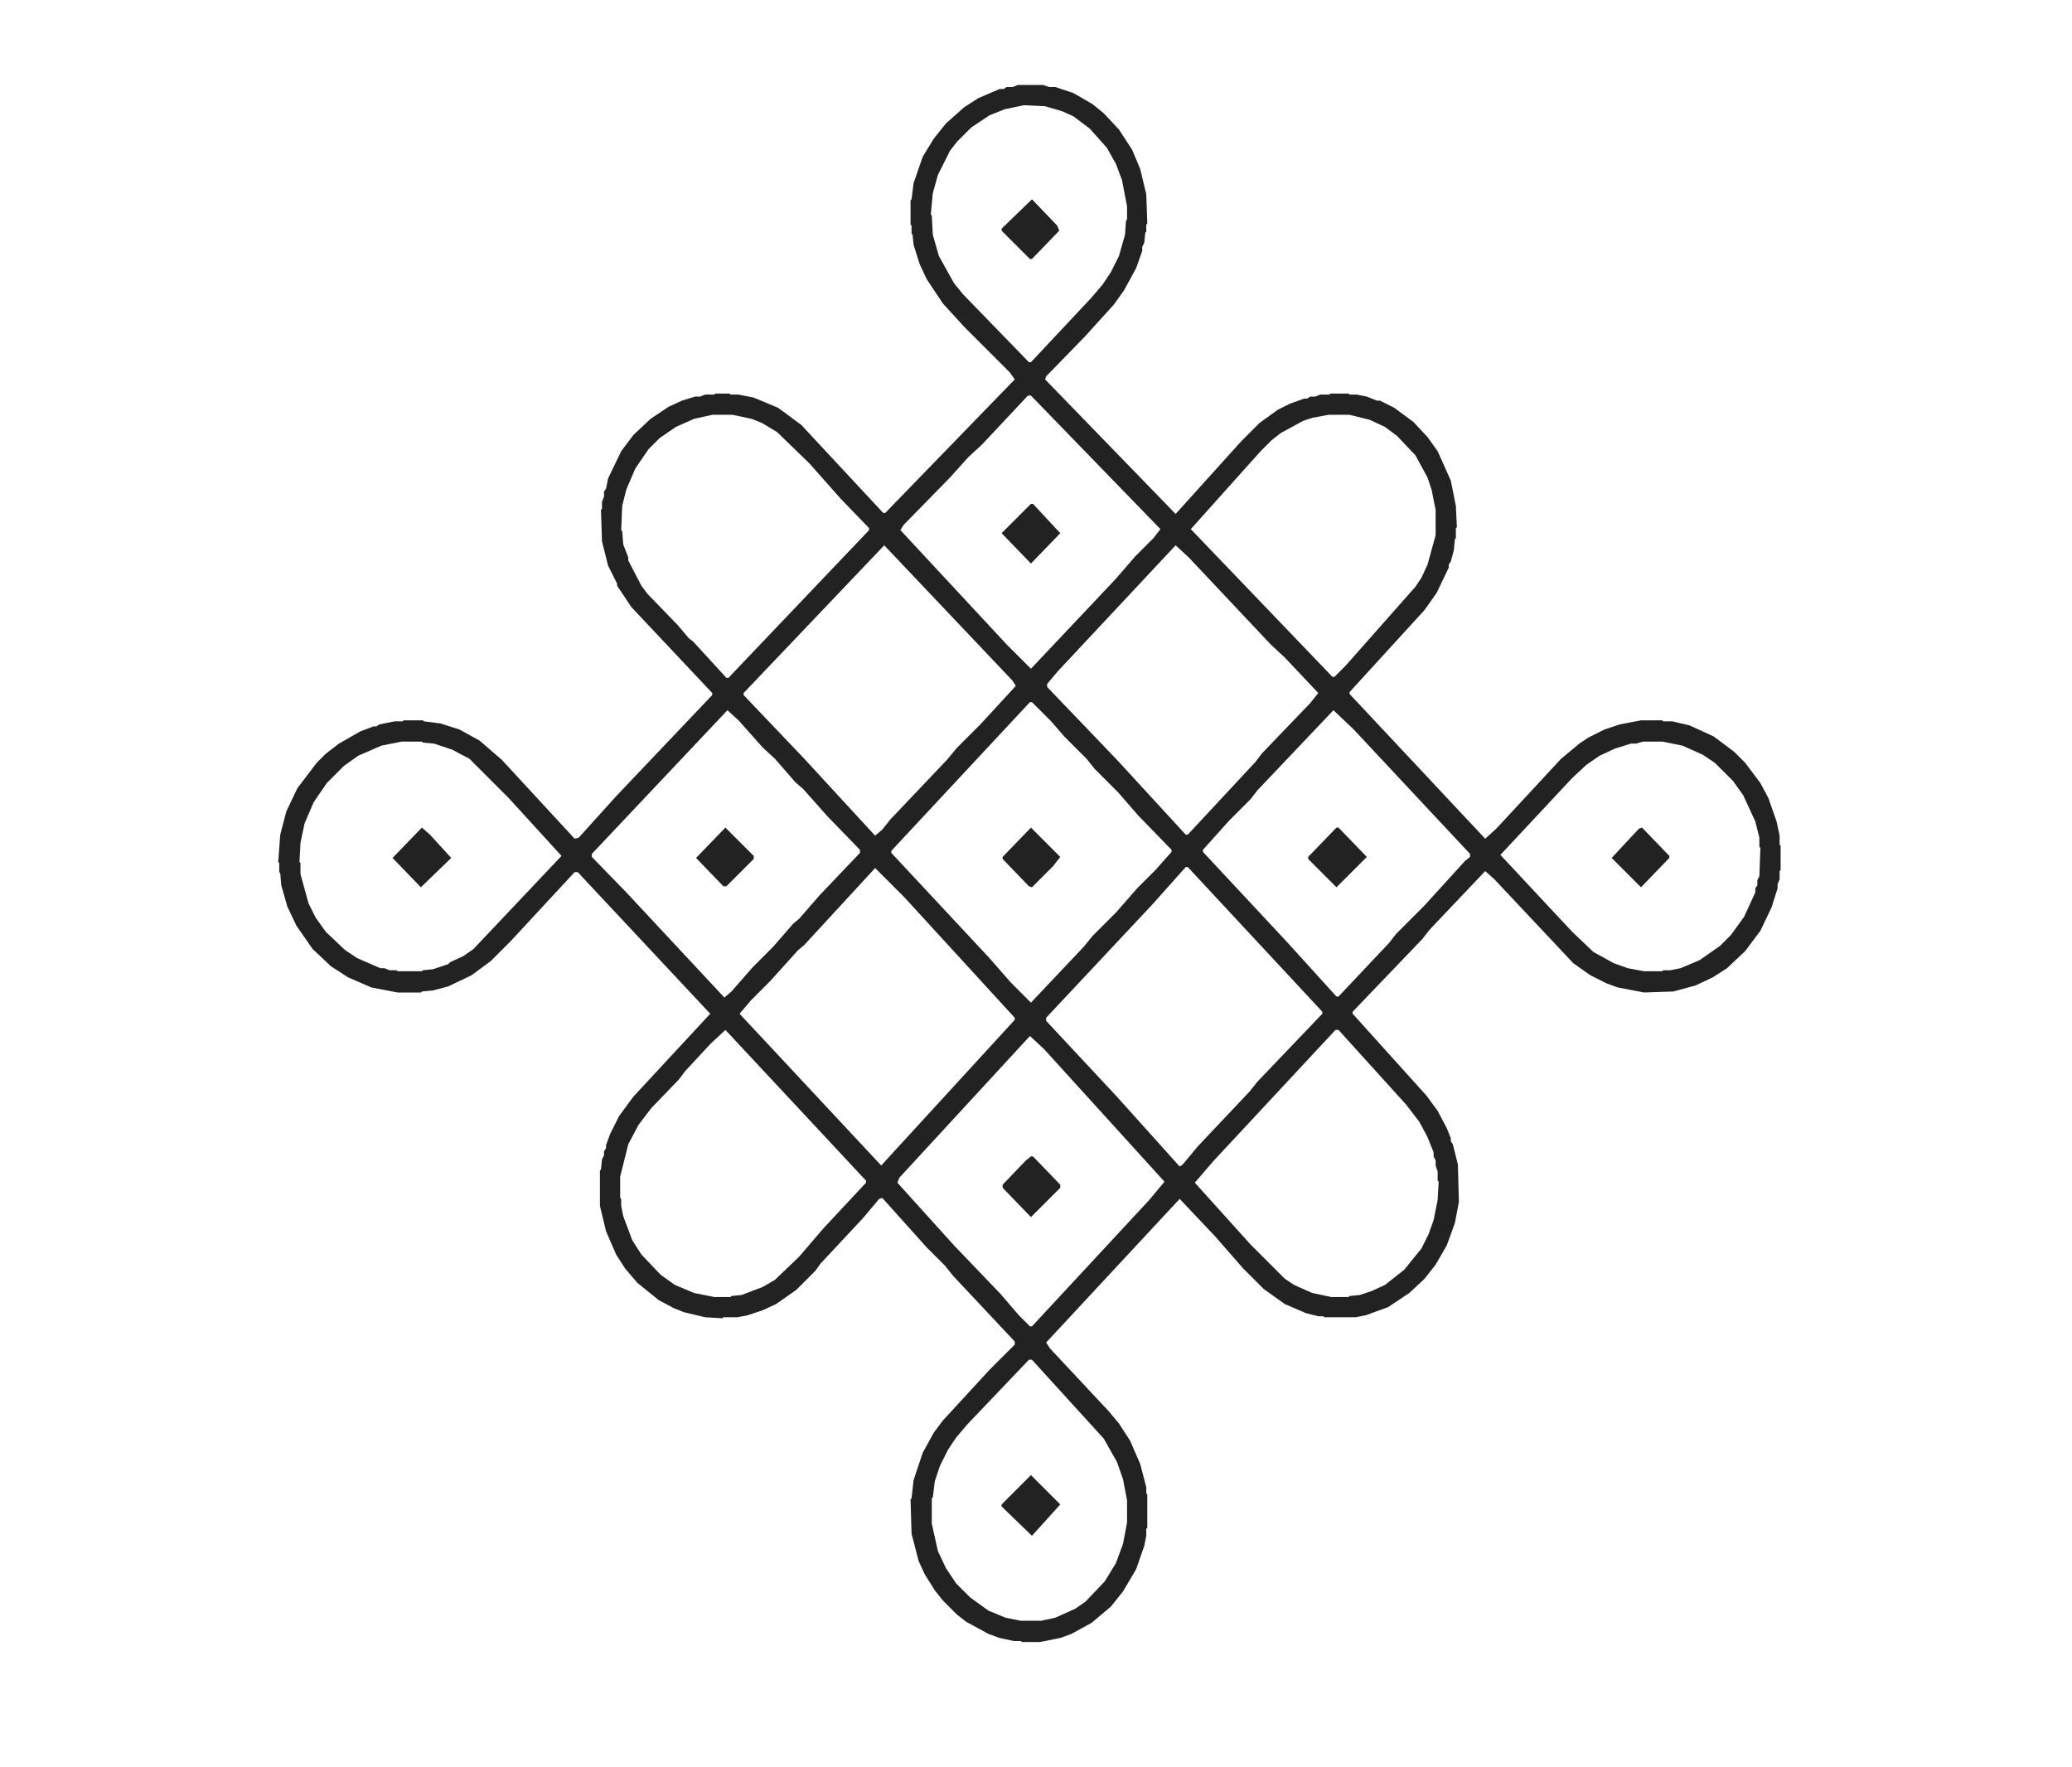
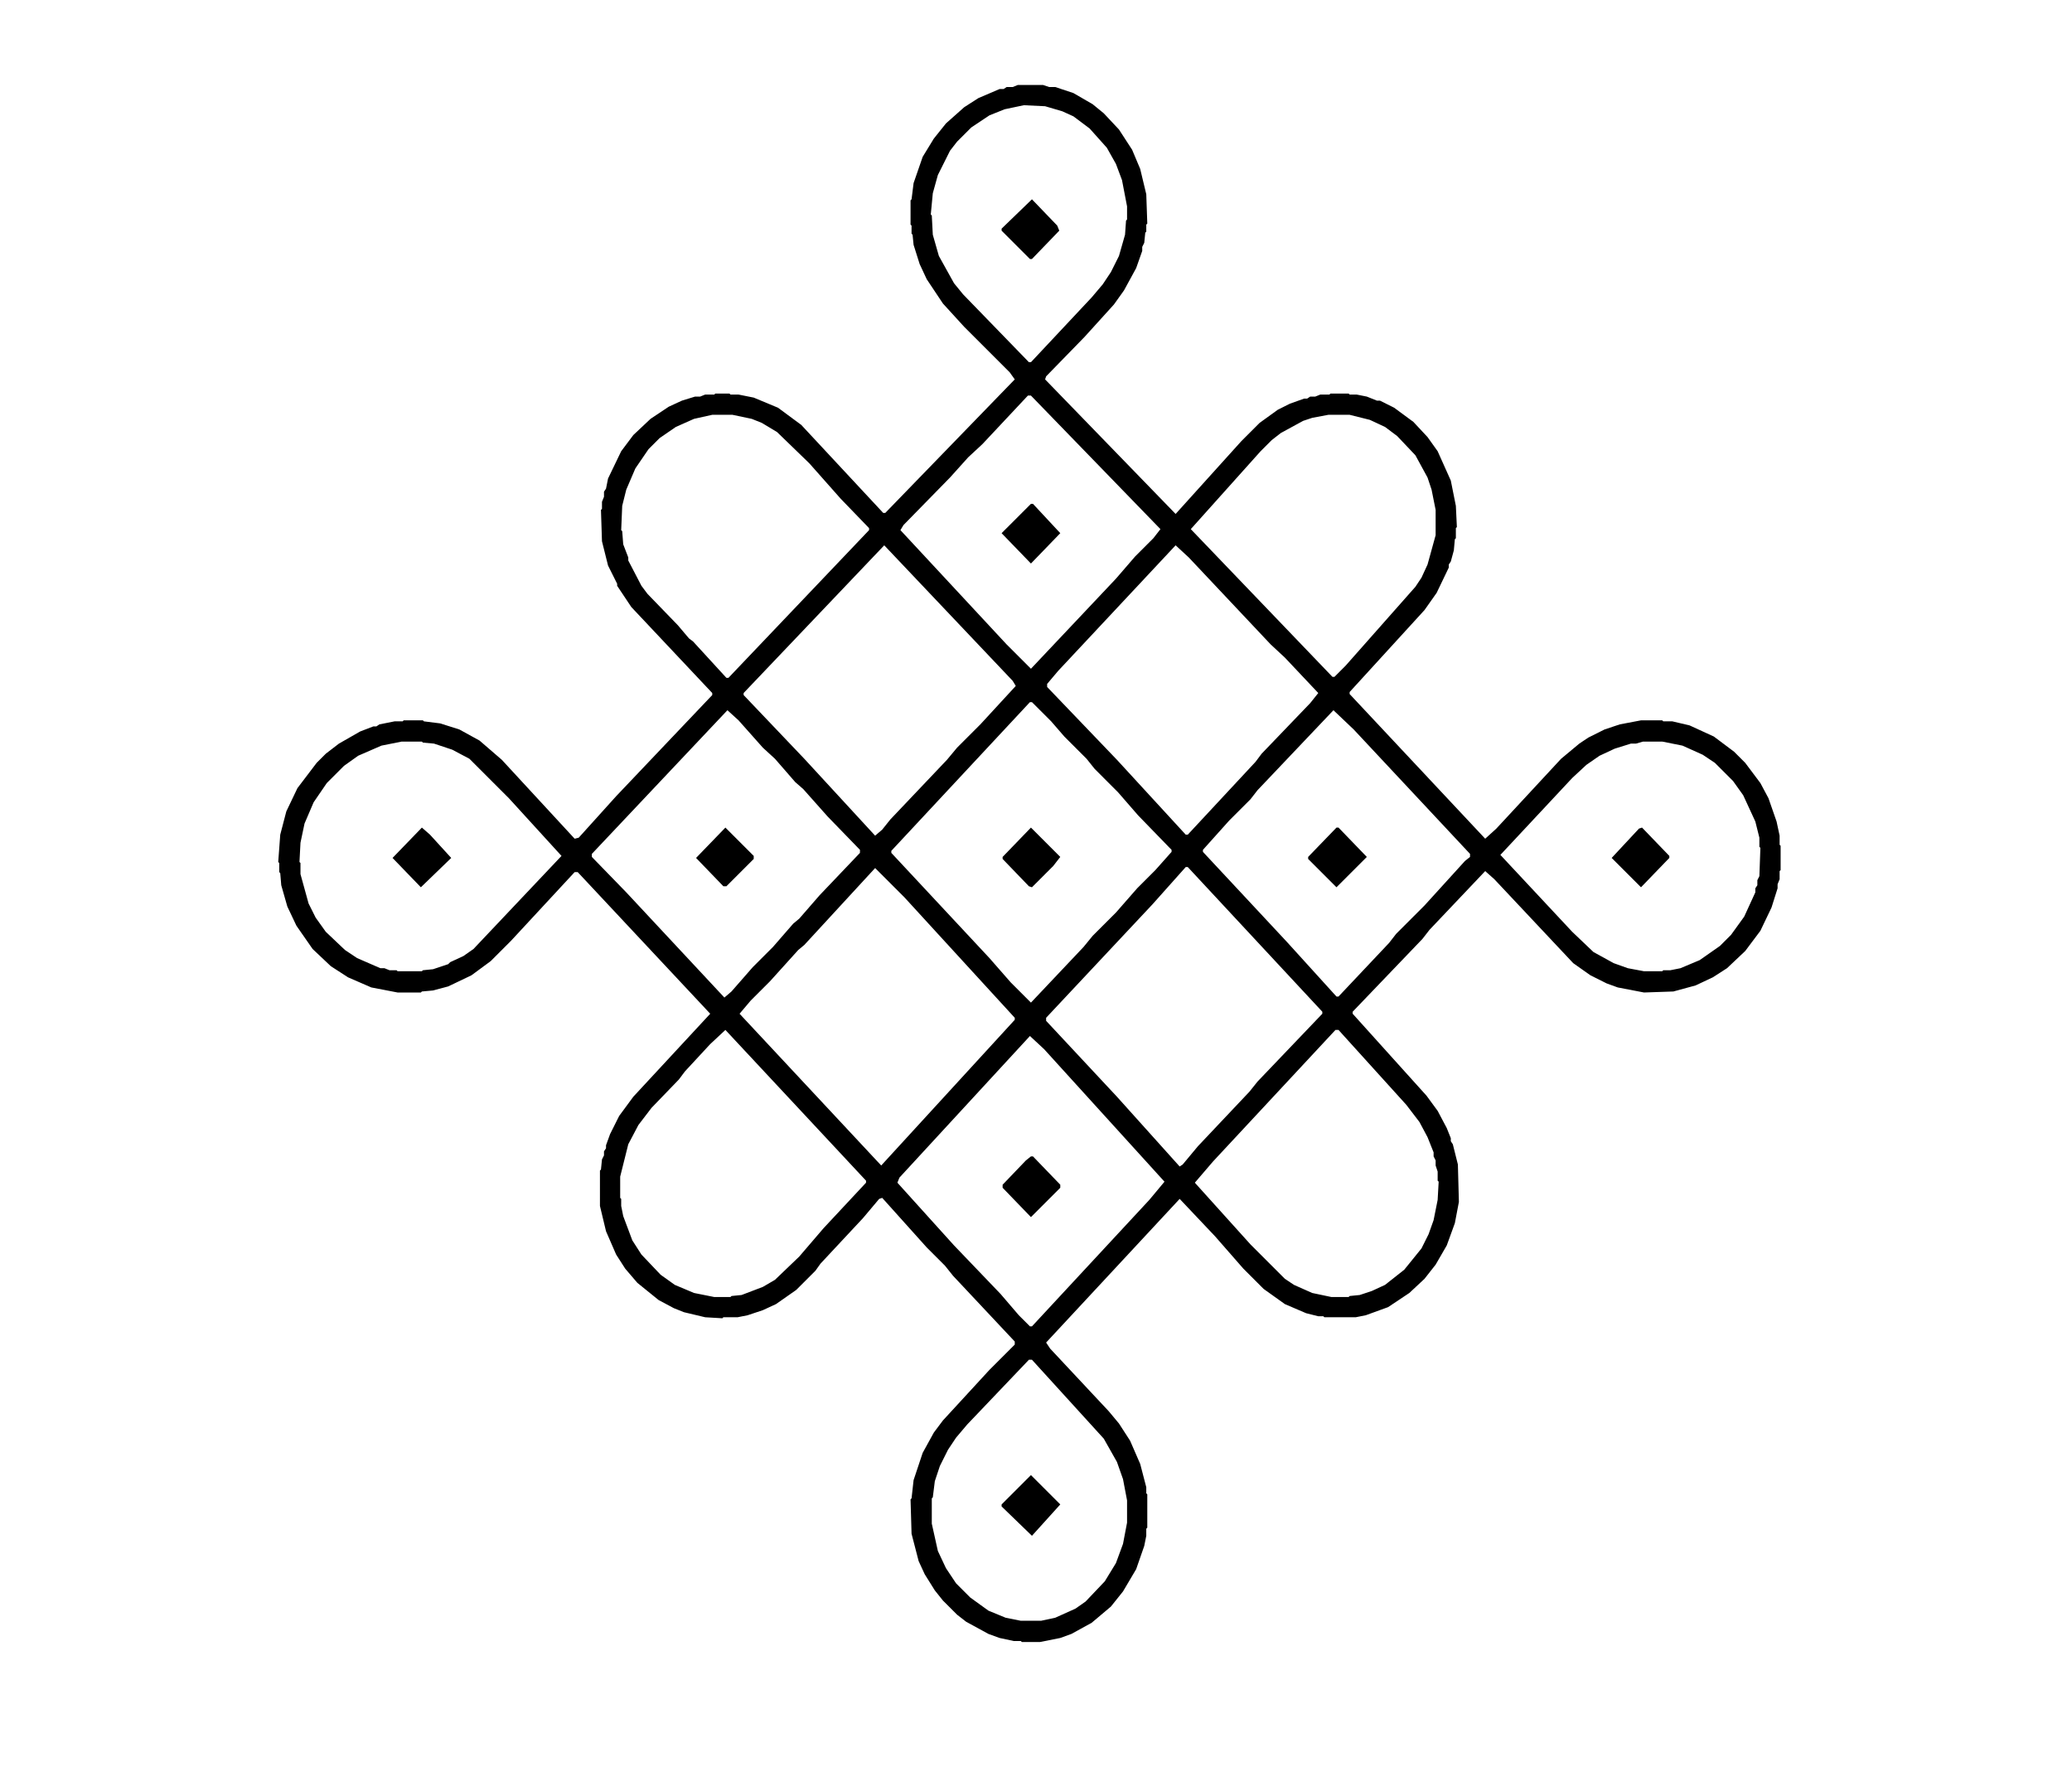
<svg xmlns="http://www.w3.org/2000/svg" baseProfile="full" height="1746" version="1.1" viewBox="0 0 2048 1746" width="2048">
  <defs />
-   <g fill="#222222" id="lines" stroke="none">
+   <g fill="currentColor" id="lines" stroke="none">
    <path d="M 1019 1458 L 990 1487 L 990 1489 L 1020 1518 L 1048 1487 Z M 1021 1143 L 1019 1143 L 1014 1147 L 991 1171 L 991 1174 L 1019 1203 L 1048 1174 L 1048 1171 Z M 1623 818 L 1620 819 L 1593 848 L 1622 877 L 1650 848 L 1650 846 Z M 1323 818 L 1321 818 L 1293 847 L 1293 849 L 1321 877 L 1351 847 Z M 1019 818 L 991 847 L 991 849 L 1017 876 L 1020 877 L 1041 856 L 1048 847 Z M 717 818 L 688 848 L 715 876 L 718 876 L 745 849 L 745 846 Z M 417 818 L 388 848 L 416 877 L 446 848 L 425 825 Z M 1021 498 L 1019 498 L 990 527 L 1019 557 L 1048 527 Z M 1020 197 L 990 226 L 990 228 L 1018 256 L 1020 256 L 1047 228 L 1045 223 Z M 1006 84 L 1001 86 L 995 86 L 992 88 L 988 88 L 967 97 L 953 106 L 935 122 L 923 137 L 912 155 L 903 181 L 901 197 L 900 198 L 900 222 L 901 223 L 901 231 L 902 232 L 903 242 L 909 261 L 916 276 L 932 300 L 953 323 L 998 368 L 1003 375 L 875 507 L 873 507 L 792 420 L 769 403 L 745 393 L 730 390 L 722 390 L 721 389 L 707 389 L 706 390 L 697 390 L 692 392 L 687 392 L 674 396 L 661 402 L 643 414 L 626 430 L 614 446 L 601 473 L 599 483 L 597 486 L 597 491 L 595 496 L 595 503 L 594 504 L 595 535 L 601 559 L 610 577 L 610 579 L 624 600 L 704 685 L 704 687 L 609 787 L 572 828 L 568 829 L 496 751 L 474 732 L 454 721 L 435 715 L 419 713 L 418 712 L 399 712 L 398 713 L 390 713 L 375 716 L 372 718 L 369 718 L 356 723 L 335 735 L 322 745 L 313 754 L 294 779 L 283 802 L 277 825 L 275 852 L 276 853 L 276 862 L 277 863 L 278 875 L 284 896 L 293 915 L 309 938 L 327 955 L 344 966 L 367 976 L 393 981 L 416 981 L 417 980 L 428 979 L 443 975 L 466 964 L 485 950 L 505 930 L 568 862 L 571 862 L 702 1002 L 626 1084 L 612 1103 L 603 1121 L 599 1132 L 599 1135 L 597 1138 L 597 1142 L 595 1146 L 594 1156 L 593 1157 L 593 1192 L 599 1217 L 609 1240 L 618 1254 L 630 1268 L 651 1285 L 666 1293 L 676 1297 L 697 1302 L 714 1303 L 715 1302 L 729 1302 L 739 1300 L 754 1295 L 767 1289 L 787 1275 L 806 1256 L 811 1249 L 853 1204 L 869 1185 L 872 1184 L 916 1233 L 934 1251 L 942 1261 L 1003 1326 L 1003 1329 L 978 1354 L 932 1404 L 923 1416 L 912 1436 L 903 1463 L 901 1481 L 900 1482 L 901 1516 L 908 1543 L 914 1556 L 924 1572 L 932 1582 L 946 1596 L 955 1603 L 977 1615 L 988 1619 L 1002 1622 L 1009 1622 L 1010 1623 L 1028 1623 L 1048 1619 L 1059 1615 L 1079 1604 L 1098 1588 L 1110 1573 L 1123 1551 L 1131 1528 L 1133 1518 L 1133 1511 L 1134 1510 L 1134 1477 L 1133 1476 L 1133 1470 L 1127 1447 L 1117 1424 L 1106 1407 L 1096 1395 L 1038 1333 L 1034 1327 L 1166 1185 L 1201 1222 L 1229 1254 L 1249 1274 L 1270 1289 L 1291 1298 L 1303 1301 L 1308 1301 L 1309 1302 L 1340 1302 L 1350 1300 L 1372 1292 L 1393 1278 L 1408 1264 L 1419 1250 L 1430 1231 L 1438 1209 L 1442 1188 L 1441 1151 L 1436 1131 L 1434 1128 L 1434 1125 L 1430 1115 L 1421 1098 L 1410 1083 L 1337 1002 L 1337 1000 L 1406 928 L 1413 919 L 1468 861 L 1477 869 L 1555 952 L 1572 964 L 1588 972 L 1599 976 L 1625 981 L 1654 980 L 1676 974 L 1693 966 L 1707 957 L 1725 940 L 1740 920 L 1751 897 L 1757 878 L 1757 874 L 1759 869 L 1759 861 L 1760 860 L 1760 836 L 1759 835 L 1759 826 L 1756 812 L 1748 789 L 1740 774 L 1725 754 L 1714 743 L 1694 728 L 1670 717 L 1653 713 L 1644 713 L 1643 712 L 1622 712 L 1601 716 L 1586 721 L 1570 729 L 1561 735 L 1543 750 L 1479 819 L 1468 829 L 1334 686 L 1334 684 L 1408 603 L 1420 586 L 1432 561 L 1432 558 L 1434 555 L 1437 544 L 1438 533 L 1439 532 L 1439 522 L 1440 521 L 1439 500 L 1434 475 L 1421 446 L 1411 432 L 1397 417 L 1378 403 L 1364 396 L 1361 396 L 1351 392 L 1341 390 L 1334 390 L 1333 389 L 1315 389 L 1314 390 L 1305 390 L 1300 392 L 1295 392 L 1292 394 L 1289 394 L 1275 399 L 1263 405 L 1245 418 L 1227 436 L 1162 508 L 1033 375 L 1034 372 L 1072 333 L 1101 301 L 1111 287 L 1123 265 L 1129 248 L 1129 244 L 1131 240 L 1132 230 L 1133 229 L 1133 222 L 1134 221 L 1133 192 L 1127 167 L 1119 148 L 1106 128 L 1091 112 L 1080 103 L 1061 92 L 1043 86 L 1037 86 L 1031 84 Z M 1017 1344 L 1020 1344 L 1091 1422 L 1104 1445 L 1110 1462 L 1114 1483 L 1114 1505 L 1110 1526 L 1103 1545 L 1092 1563 L 1073 1583 L 1063 1590 L 1043 1599 L 1029 1602 L 1009 1602 L 994 1599 L 977 1592 L 959 1579 L 945 1565 L 935 1550 L 927 1533 L 921 1506 L 921 1481 L 922 1480 L 924 1464 L 929 1449 L 937 1433 L 945 1421 L 956 1408 Z M 1018 1024 L 1032 1037 L 1151 1168 L 1136 1186 L 1020 1311 L 1018 1311 L 1007 1300 L 989 1279 L 943 1231 L 887 1169 L 889 1164 Z M 1320 1018 L 1323 1018 L 1390 1092 L 1403 1109 L 1411 1124 L 1417 1139 L 1417 1143 L 1419 1147 L 1419 1152 L 1421 1158 L 1421 1167 L 1422 1168 L 1421 1186 L 1417 1206 L 1412 1220 L 1405 1234 L 1388 1255 L 1369 1270 L 1356 1276 L 1344 1280 L 1334 1281 L 1333 1282 L 1316 1282 L 1297 1278 L 1279 1270 L 1270 1264 L 1236 1230 L 1181 1169 L 1199 1148 Z M 717 1018 L 856 1167 L 856 1169 L 814 1214 L 790 1242 L 766 1265 L 754 1272 L 733 1280 L 723 1281 L 722 1282 L 706 1282 L 686 1278 L 667 1270 L 653 1260 L 634 1240 L 625 1226 L 616 1202 L 614 1192 L 614 1185 L 613 1184 L 613 1163 L 621 1131 L 631 1112 L 644 1095 L 671 1067 L 677 1059 L 702 1032 Z M 865 858 L 894 887 L 1003 1006 L 1003 1008 L 871 1152 L 731 1002 L 742 989 L 761 970 L 789 939 L 795 934 Z M 1174 857 L 1307 1000 L 1307 1002 L 1243 1069 L 1235 1079 L 1184 1133 L 1169 1151 L 1166 1153 L 1104 1084 L 1034 1009 L 1034 1006 L 1139 894 L 1172 857 Z M 1624 733 L 1643 733 L 1663 737 L 1683 746 L 1695 754 L 1713 772 L 1723 786 L 1735 812 L 1739 828 L 1739 837 L 1740 838 L 1739 866 L 1737 870 L 1737 875 L 1735 878 L 1735 882 L 1724 906 L 1711 924 L 1700 935 L 1680 949 L 1661 957 L 1651 959 L 1644 959 L 1643 960 L 1625 960 L 1609 957 L 1595 952 L 1575 941 L 1554 921 L 1483 845 L 1554 769 L 1568 756 L 1581 747 L 1596 740 L 1612 735 L 1617 735 Z M 397 733 L 417 733 L 418 734 L 429 735 L 447 741 L 464 750 L 503 789 L 555 846 L 468 938 L 458 945 L 445 951 L 443 953 L 428 958 L 418 959 L 417 960 L 393 960 L 392 959 L 385 959 L 380 957 L 376 957 L 353 947 L 341 939 L 322 921 L 312 907 L 305 893 L 297 864 L 297 853 L 296 852 L 297 833 L 301 814 L 310 793 L 323 774 L 340 757 L 354 747 L 377 737 Z M 1318 702 L 1338 721 L 1453 844 L 1453 847 L 1448 851 L 1408 895 L 1380 923 L 1373 932 L 1323 985 L 1321 985 L 1272 931 L 1189 842 L 1189 840 L 1215 811 L 1236 790 L 1243 781 Z M 719 702 L 730 712 L 754 739 L 766 750 L 786 773 L 794 780 L 818 807 L 850 840 L 850 843 L 810 885 L 790 908 L 784 913 L 764 936 L 744 956 L 723 980 L 716 986 L 619 882 L 585 847 L 585 844 Z M 1018 694 L 1020 694 L 1039 713 L 1052 728 L 1074 750 L 1082 760 L 1105 783 L 1125 806 L 1158 840 L 1158 842 L 1142 860 L 1124 878 L 1103 902 L 1080 925 L 1071 936 L 1019 991 L 999 971 L 978 947 L 881 843 L 881 841 Z M 1162 539 L 1175 551 L 1256 637 L 1270 650 L 1303 685 L 1295 695 L 1247 745 L 1241 753 L 1174 825 L 1172 825 L 1104 751 L 1035 679 L 1035 676 L 1046 663 Z M 874 539 L 1001 673 L 1004 678 L 969 716 L 946 739 L 936 751 L 880 810 L 872 820 L 865 826 L 795 750 L 735 687 L 735 685 Z M 1334 410 L 1354 415 L 1369 422 L 1381 431 L 1399 450 L 1411 472 L 1415 484 L 1419 504 L 1419 529 L 1411 558 L 1405 571 L 1399 580 L 1330 658 L 1319 669 L 1317 669 L 1177 523 L 1246 446 L 1257 435 L 1266 428 L 1288 416 L 1297 413 L 1313 410 Z M 704 410 L 724 410 L 743 414 L 753 418 L 768 427 L 800 458 L 831 493 L 859 522 L 859 524 L 720 670 L 718 670 L 685 634 L 681 631 L 670 618 L 640 587 L 634 579 L 621 554 L 621 551 L 616 538 L 615 525 L 614 524 L 615 500 L 619 484 L 628 463 L 641 444 L 652 433 L 668 422 L 686 414 Z M 1016 391 L 1019 391 L 1147 523 L 1140 532 L 1122 550 L 1103 572 L 1019 661 L 995 637 L 890 524 L 893 519 L 939 472 L 957 452 L 971 439 Z M 1012 104 L 1033 105 L 1050 110 L 1061 115 L 1077 127 L 1094 146 L 1103 162 L 1109 178 L 1114 204 L 1114 217 L 1113 218 L 1112 232 L 1106 253 L 1098 269 L 1090 281 L 1079 294 L 1019 358 L 1017 358 L 952 291 L 943 280 L 928 253 L 922 232 L 921 213 L 920 212 L 922 191 L 927 173 L 939 149 L 946 140 L 960 126 L 978 114 L 993 108 Z" fill-rule="evenodd" />
  </g>
-   <g fill="#222222" id="dots" stroke="none" />
+   <g fill="currentColor" id="dots" stroke="none" />
</svg>
